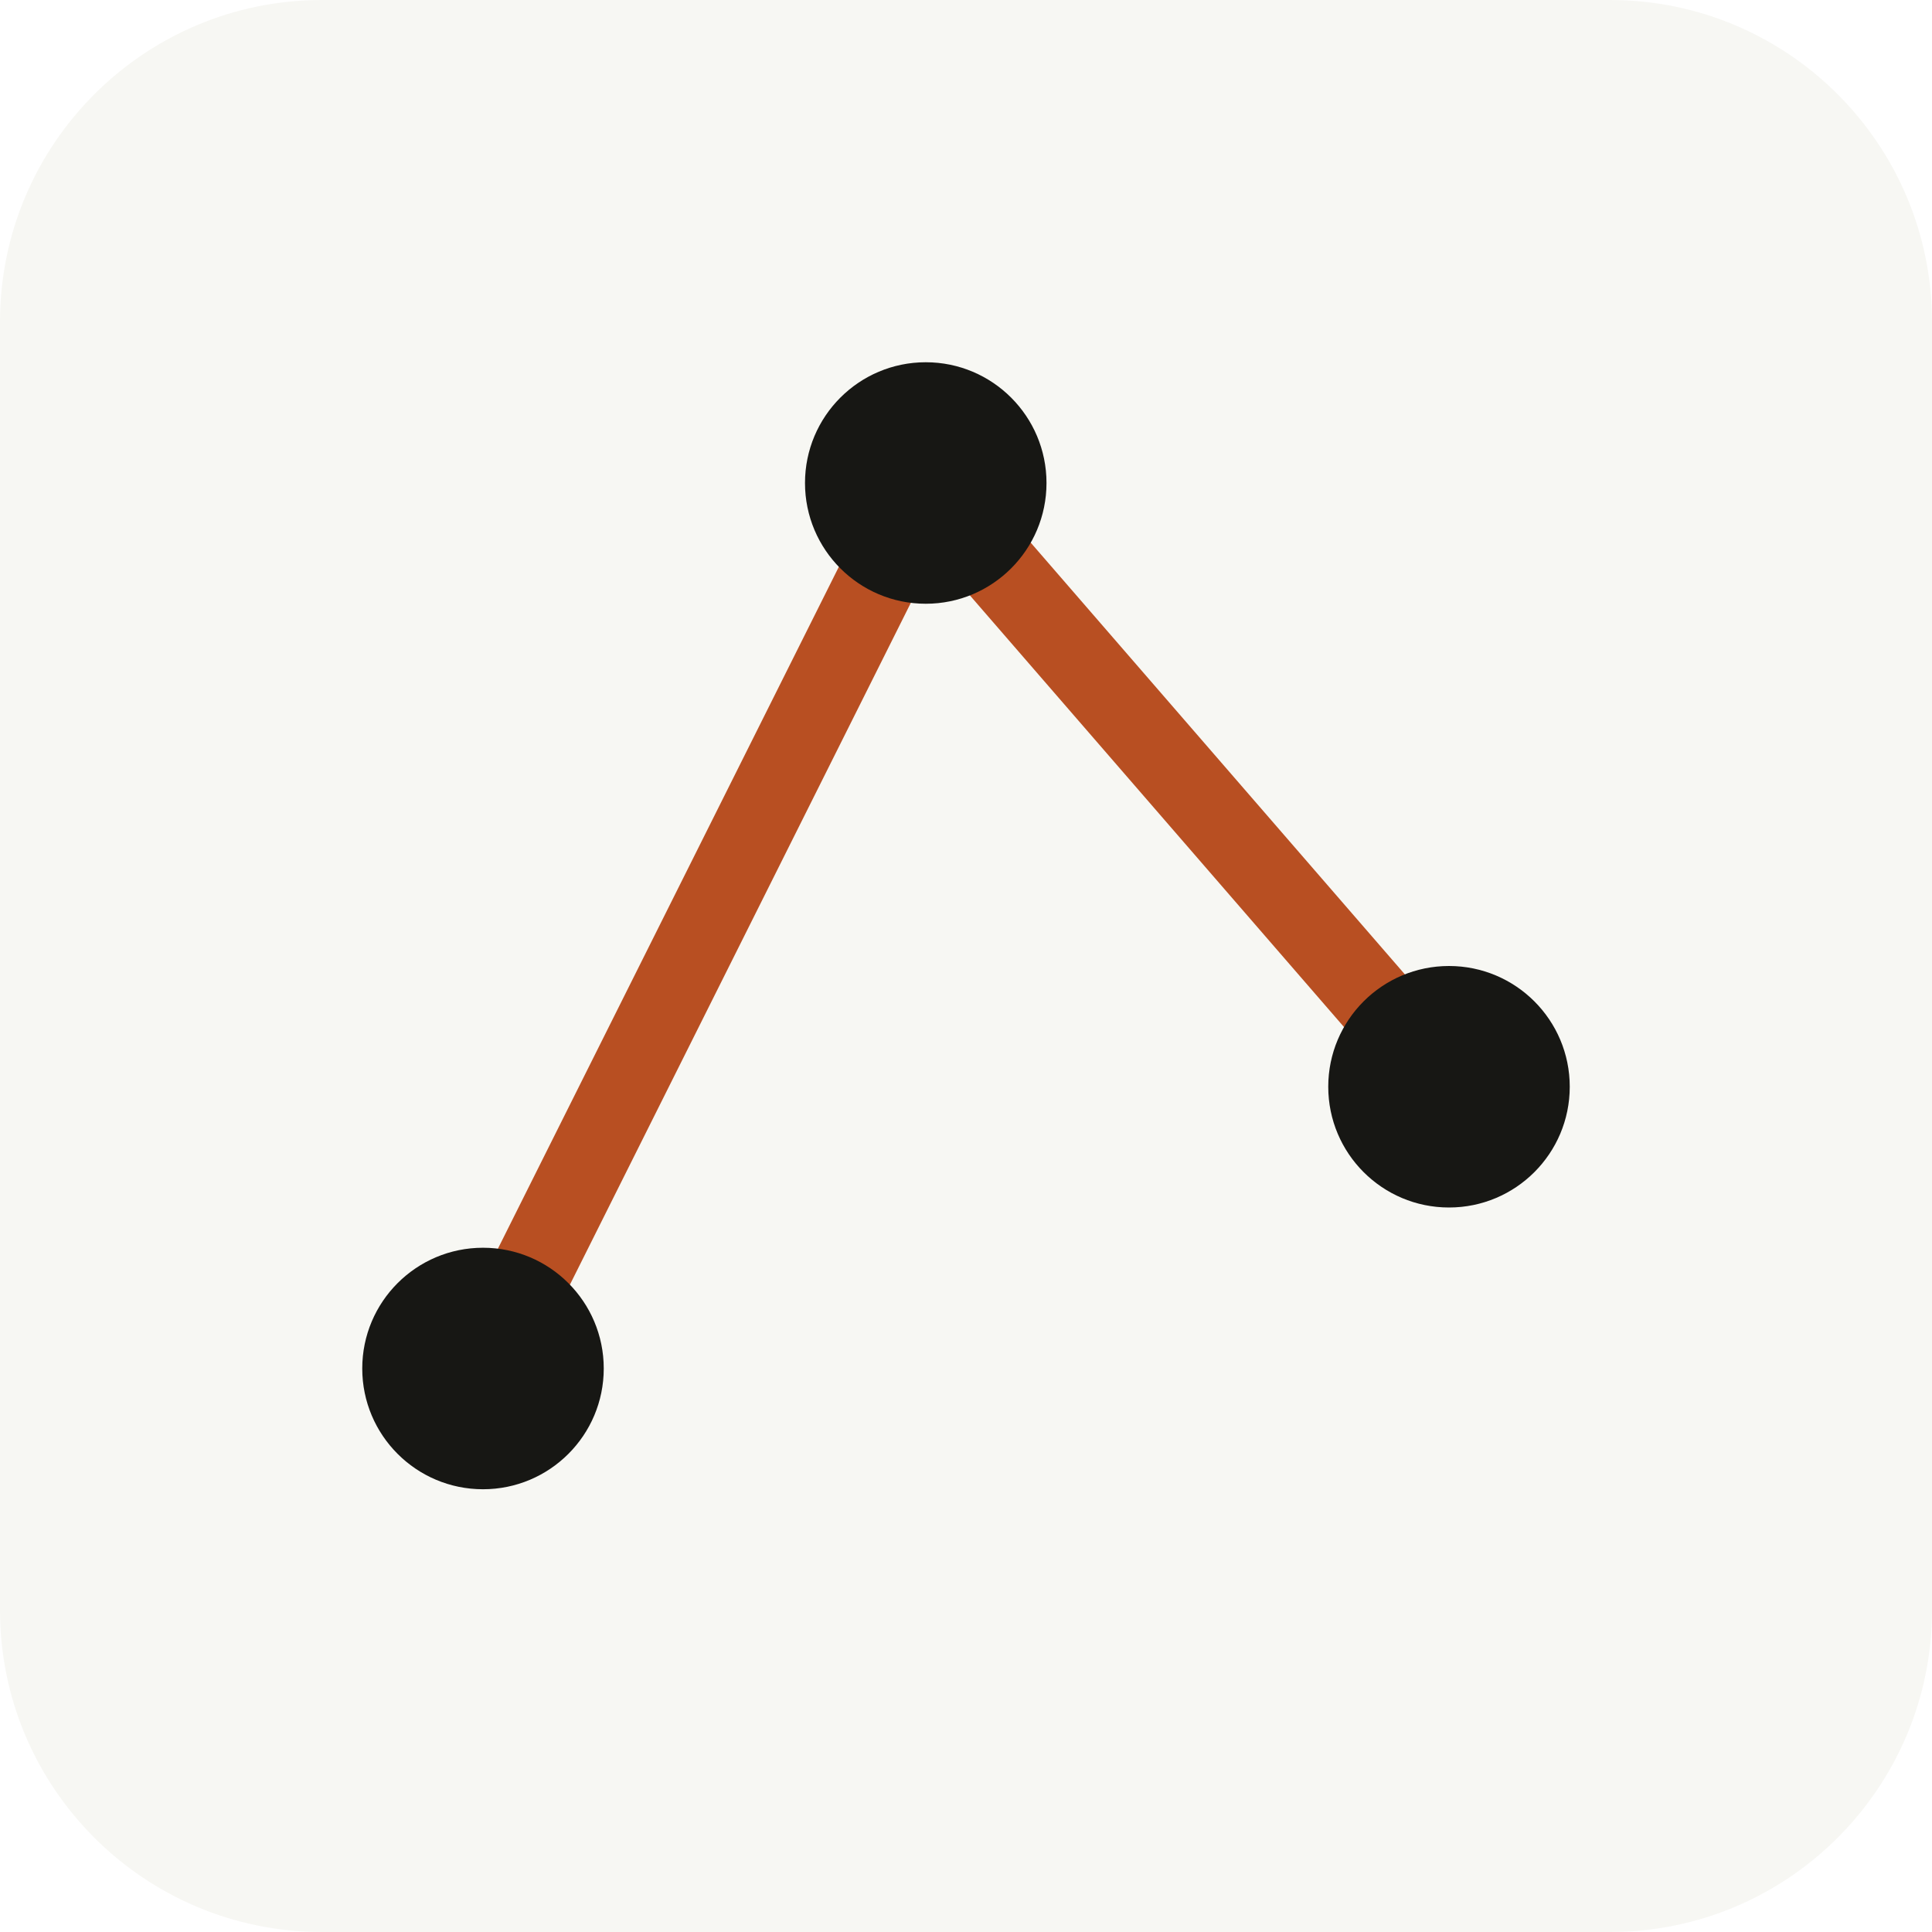
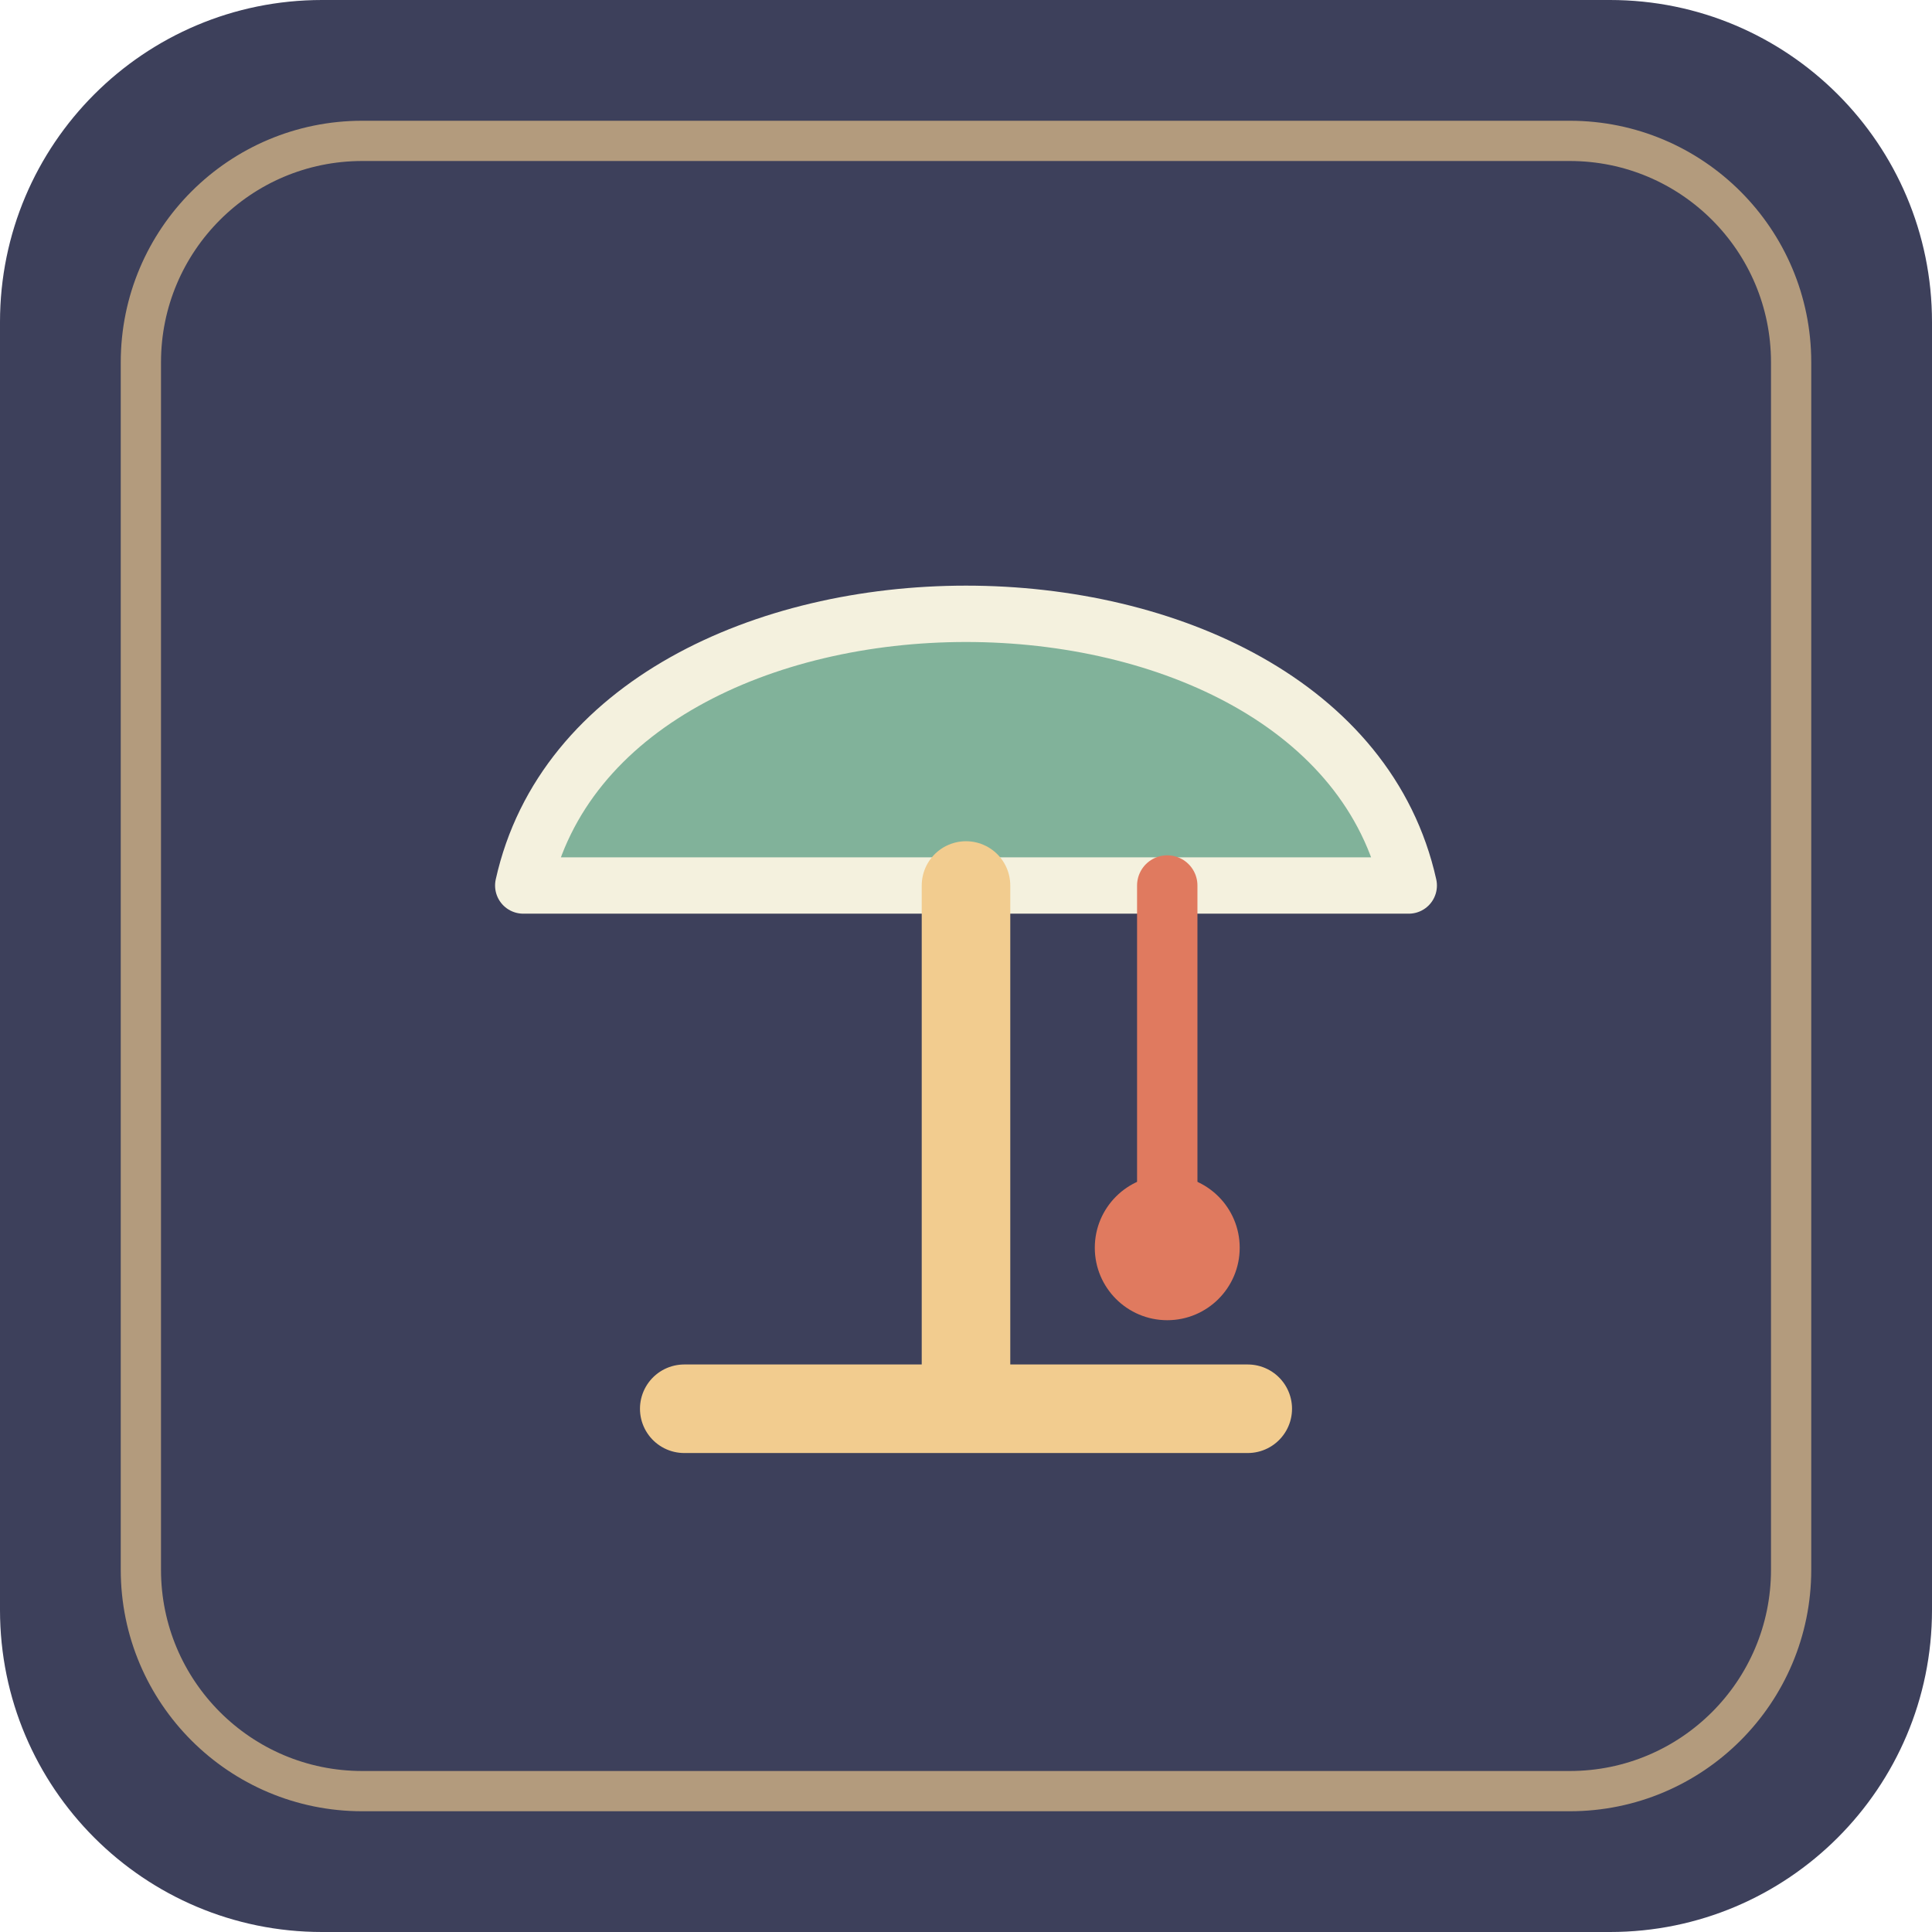
<svg xmlns="http://www.w3.org/2000/svg" viewBox="0 0 48 48">
-   <rect width="48" height="48" rx="8" fill="#f7f7f3" />
-   <path d="M12 34 23 12 36 27" fill="none" stroke="#b84f22" stroke-width="2" />
-   <g fill="#171714">
-     <circle cx="12" cy="34" r="3" />
-     <circle cx="23" cy="12" r="3" />
-     <circle cx="36" cy="27" r="3" />
-   </g>
+   <rect width="48" height="48" rx="8" fill="#3d405b" />
+   <rect x="3.5" y="3.5" width="41" height="41" rx="5.5" fill="none" stroke="#f2cc8f" stroke-width="1" opacity="0.65" />
+   <path d="M13 22 C15 13, 33 13, 35 22 Z" fill="#81b29a" stroke="#f4f1de" stroke-width="1.4" stroke-linejoin="round" />
+   <path d="M24 22 V35 M17 35 H31" stroke="#f2cc8f" stroke-width="2.2" stroke-linecap="round" />
+   <line x1="29" y1="22" x2="29" y2="30" stroke="#e07a5f" stroke-width="1.5" stroke-linecap="round" />
+   <circle cx="29" cy="31" r="1.8" fill="#e07a5f" />
</svg>
